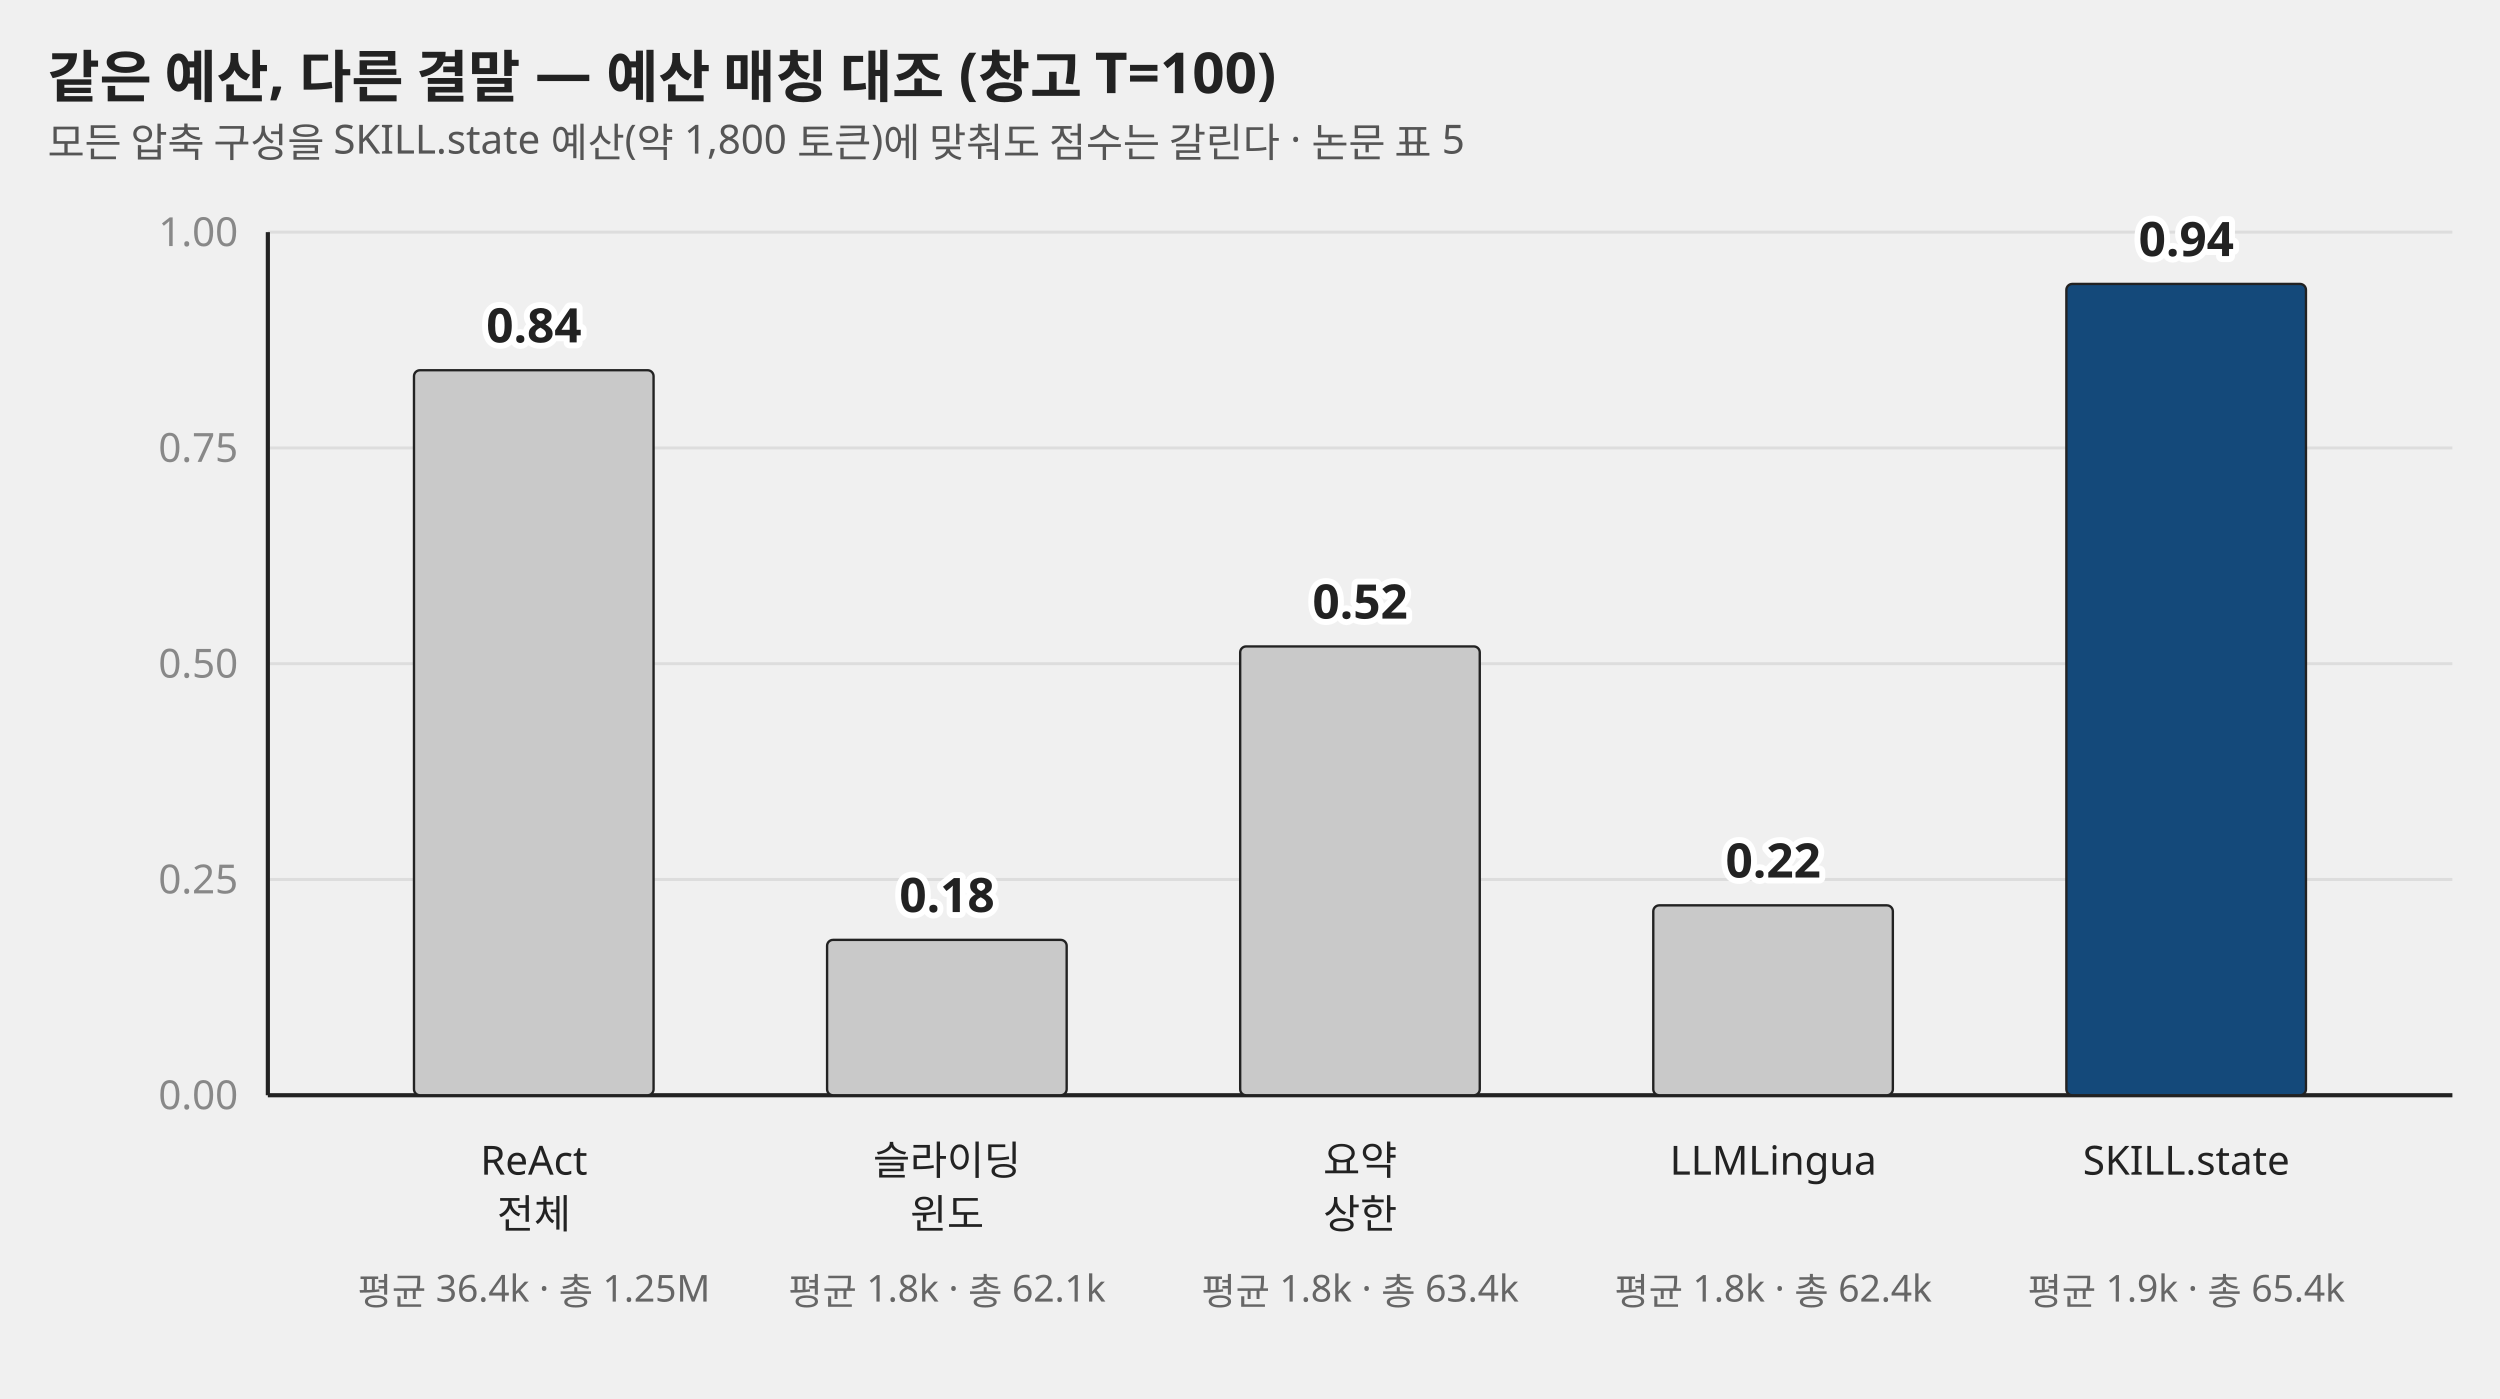
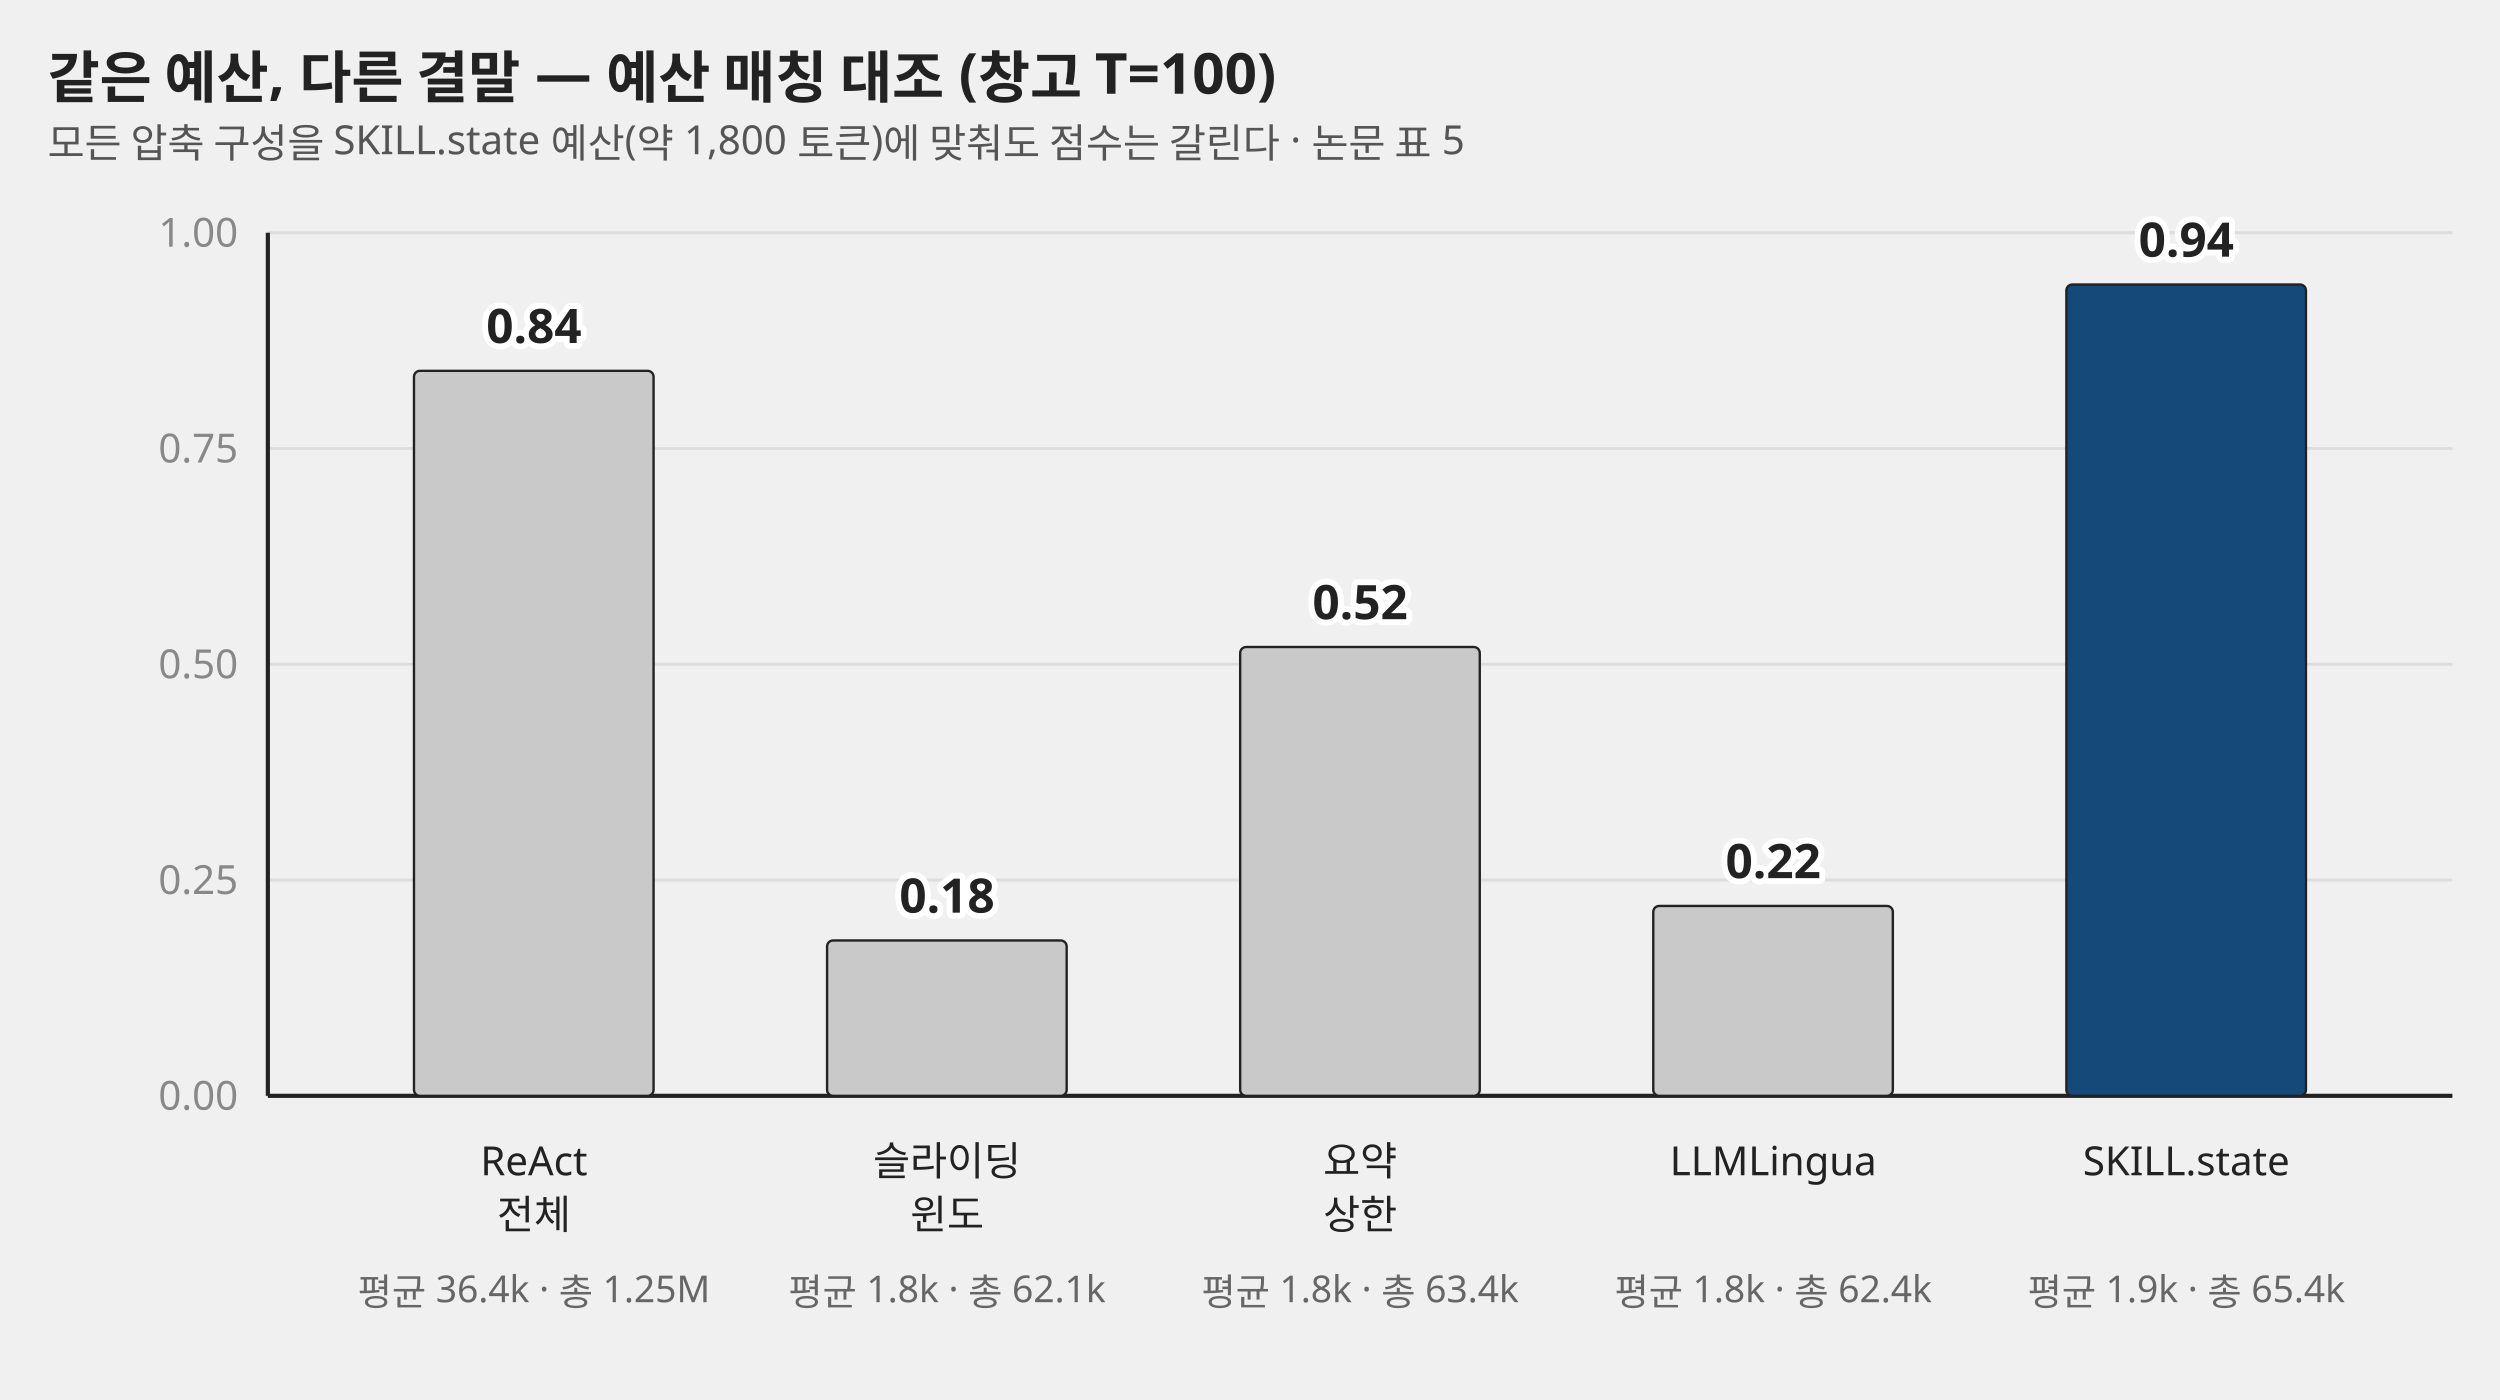
- <svg xmlns="http://www.w3.org/2000/svg" viewBox="0 0 840 470" width="840" height="470" style="background:#ffffff">
+ <svg xmlns="http://www.w3.org/2000/svg" viewBox="0 0 840 470" width="600" height="336" style="background:#ffffff">
  <text x="16.0" y="26.0" font-family="NanumSquare_ac, NanumGothic, sans-serif" font-size="19" fill="#222222" text-anchor="start" dominant-baseline="middle" font-weight="bold">같은 예산, 다른 결말 — 예산 매칭 대조 (창고 T=100)</text>
  <text x="16.0" y="48.0" font-family="NanumSquare_ac, NanumGothic, sans-serif" font-size="13.5" fill="#555555" text-anchor="start" dominant-baseline="middle">모든 압축 구성을 SKILL.state 예산(약 1,800 토큰)에 맞춰도 점수는 갈린다 · 논문 표 5</text>
  <line x1="90" y1="368.0" x2="824" y2="368.0" stroke="#dddddd" stroke-width="1" />
  <text x="80.0" y="368.0" font-family="NanumSquare_ac, NanumGothic, sans-serif" font-size="13.5" fill="#888888" text-anchor="end" dominant-baseline="middle">0.00</text>
  <line x1="90" y1="295.5" x2="824" y2="295.5" stroke="#dddddd" stroke-width="1" />
  <text x="80.0" y="295.5" font-family="NanumSquare_ac, NanumGothic, sans-serif" font-size="13.5" fill="#888888" text-anchor="end" dominant-baseline="middle">0.25</text>
  <line x1="90" y1="223.0" x2="824" y2="223.0" stroke="#dddddd" stroke-width="1" />
  <text x="80.0" y="223.0" font-family="NanumSquare_ac, NanumGothic, sans-serif" font-size="13.5" fill="#888888" text-anchor="end" dominant-baseline="middle">0.50</text>
  <line x1="90" y1="150.5" x2="824" y2="150.5" stroke="#dddddd" stroke-width="1" />
  <text x="80.0" y="150.5" font-family="NanumSquare_ac, NanumGothic, sans-serif" font-size="13.5" fill="#888888" text-anchor="end" dominant-baseline="middle">0.75</text>
  <line x1="90" y1="78.0" x2="824" y2="78.0" stroke="#dddddd" stroke-width="1" />
  <text x="80.0" y="78.0" font-family="NanumSquare_ac, NanumGothic, sans-serif" font-size="13.5" fill="#888888" text-anchor="end" dominant-baseline="middle">1.00</text>
  <line x1="90" y1="78" x2="90" y2="368" stroke="#222222" stroke-width="1.4" />
  <line x1="90" y1="368" x2="824" y2="368" stroke="#222222" stroke-width="1.4" />
  <rect x="139.1" y="124.4" width="80.5" height="243.6" fill="#c9c9c9" stroke="#222222" stroke-width="0.8" rx="2" />
  <text x="179.4" y="109.4" font-family="NanumSquare_ac, NanumGothic, sans-serif" font-size="16" fill="#222222" text-anchor="middle" dominant-baseline="middle" font-weight="bold" stroke="#ffffff" stroke-width="4" paint-order="stroke" stroke-linejoin="round">0.84</text>
  <text x="179.4" y="390.0" font-family="NanumSquare_ac, NanumGothic, sans-serif" font-size="13.5" fill="#222222" text-anchor="middle" dominant-baseline="middle">ReAct</text>
  <text x="179.4" y="408.0" font-family="NanumSquare_ac, NanumGothic, sans-serif" font-size="13.5" fill="#222222" text-anchor="middle" dominant-baseline="middle">전체</text>
  <text x="179.4" y="434.0" font-family="NanumSquare_ac, NanumGothic, sans-serif" font-size="12.5" fill="#666666" text-anchor="middle" dominant-baseline="middle">평균 36.4k · 총 1.25M</text>
  <rect x="277.9" y="315.8" width="80.5" height="52.2" fill="#c9c9c9" stroke="#222222" stroke-width="0.8" rx="2" />
  <text x="318.2" y="300.8" font-family="NanumSquare_ac, NanumGothic, sans-serif" font-size="16" fill="#222222" text-anchor="middle" dominant-baseline="middle" font-weight="bold" stroke="#ffffff" stroke-width="4" paint-order="stroke" stroke-linejoin="round">0.18</text>
  <text x="318.2" y="390.0" font-family="NanumSquare_ac, NanumGothic, sans-serif" font-size="13.5" fill="#222222" text-anchor="middle" dominant-baseline="middle">슬라이딩</text>
  <text x="318.2" y="408.0" font-family="NanumSquare_ac, NanumGothic, sans-serif" font-size="13.5" fill="#222222" text-anchor="middle" dominant-baseline="middle">윈도</text>
  <text x="318.2" y="434.0" font-family="NanumSquare_ac, NanumGothic, sans-serif" font-size="12.5" fill="#666666" text-anchor="middle" dominant-baseline="middle">평균 1.8k · 총 62.1k</text>
  <rect x="416.7" y="217.2" width="80.5" height="150.8" fill="#c9c9c9" stroke="#222222" stroke-width="0.8" rx="2" />
  <text x="457.0" y="202.2" font-family="NanumSquare_ac, NanumGothic, sans-serif" font-size="16" fill="#222222" text-anchor="middle" dominant-baseline="middle" font-weight="bold" stroke="#ffffff" stroke-width="4" paint-order="stroke" stroke-linejoin="round">0.52</text>
  <text x="457.0" y="390.0" font-family="NanumSquare_ac, NanumGothic, sans-serif" font-size="13.5" fill="#222222" text-anchor="middle" dominant-baseline="middle">요약</text>
  <text x="457.0" y="408.0" font-family="NanumSquare_ac, NanumGothic, sans-serif" font-size="13.5" fill="#222222" text-anchor="middle" dominant-baseline="middle">상한</text>
  <text x="457.0" y="434.0" font-family="NanumSquare_ac, NanumGothic, sans-serif" font-size="12.5" fill="#666666" text-anchor="middle" dominant-baseline="middle">평균 1.8k · 총 63.4k</text>
  <rect x="555.5" y="304.2" width="80.5" height="63.8" fill="#c9c9c9" stroke="#222222" stroke-width="0.8" rx="2" />
  <text x="595.8" y="289.2" font-family="NanumSquare_ac, NanumGothic, sans-serif" font-size="16" fill="#222222" text-anchor="middle" dominant-baseline="middle" font-weight="bold" stroke="#ffffff" stroke-width="4" paint-order="stroke" stroke-linejoin="round">0.22</text>
  <text x="595.8" y="390.0" font-family="NanumSquare_ac, NanumGothic, sans-serif" font-size="13.5" fill="#222222" text-anchor="middle" dominant-baseline="middle">LLMLingua</text>
  <text x="595.8" y="434.0" font-family="NanumSquare_ac, NanumGothic, sans-serif" font-size="12.5" fill="#666666" text-anchor="middle" dominant-baseline="middle">평균 1.8k · 총 62.4k</text>
  <rect x="694.3" y="95.4" width="80.5" height="272.6" fill="#14497a" stroke="#222222" stroke-width="0.8" rx="2" />
  <text x="734.6" y="80.4" font-family="NanumSquare_ac, NanumGothic, sans-serif" font-size="16" fill="#222222" text-anchor="middle" dominant-baseline="middle" font-weight="bold" stroke="#ffffff" stroke-width="4" paint-order="stroke" stroke-linejoin="round">0.94</text>
  <text x="734.6" y="390.0" font-family="NanumSquare_ac, NanumGothic, sans-serif" font-size="13.5" fill="#222222" text-anchor="middle" dominant-baseline="middle">SKILL.state</text>
  <text x="734.6" y="434.0" font-family="NanumSquare_ac, NanumGothic, sans-serif" font-size="12.5" fill="#666666" text-anchor="middle" dominant-baseline="middle">평균 1.9k · 총 65.4k</text>
</svg>
